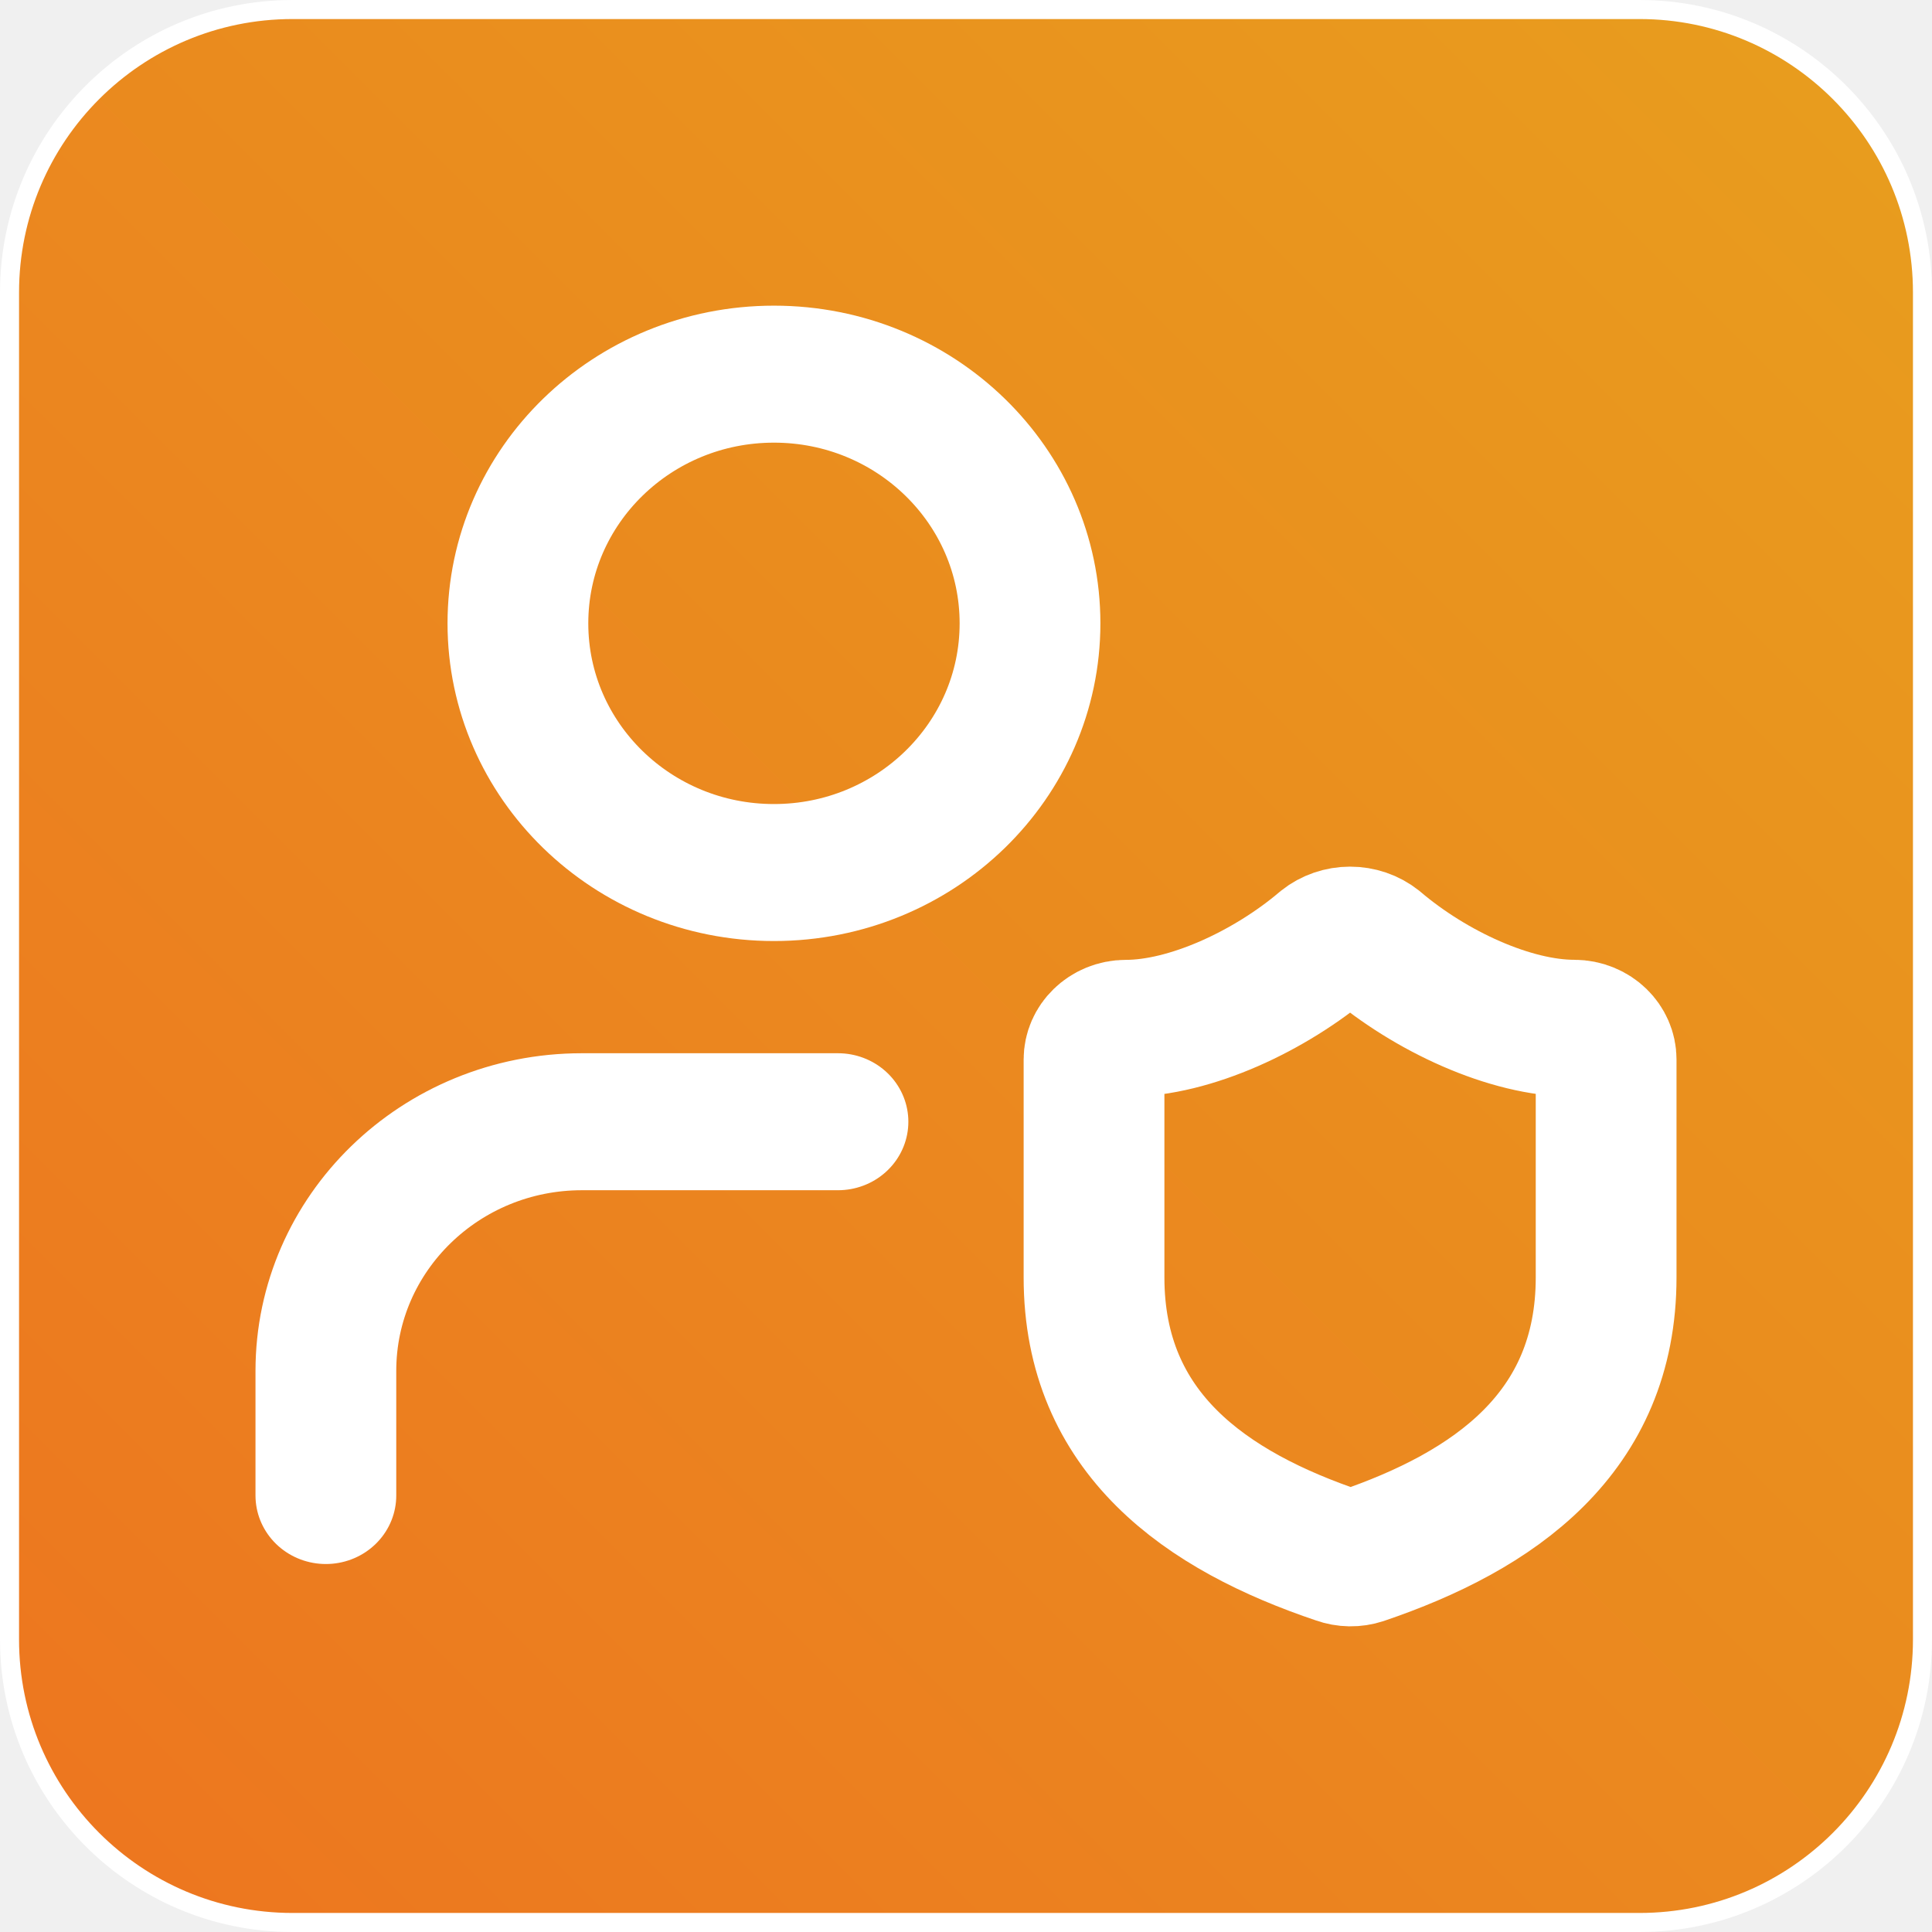
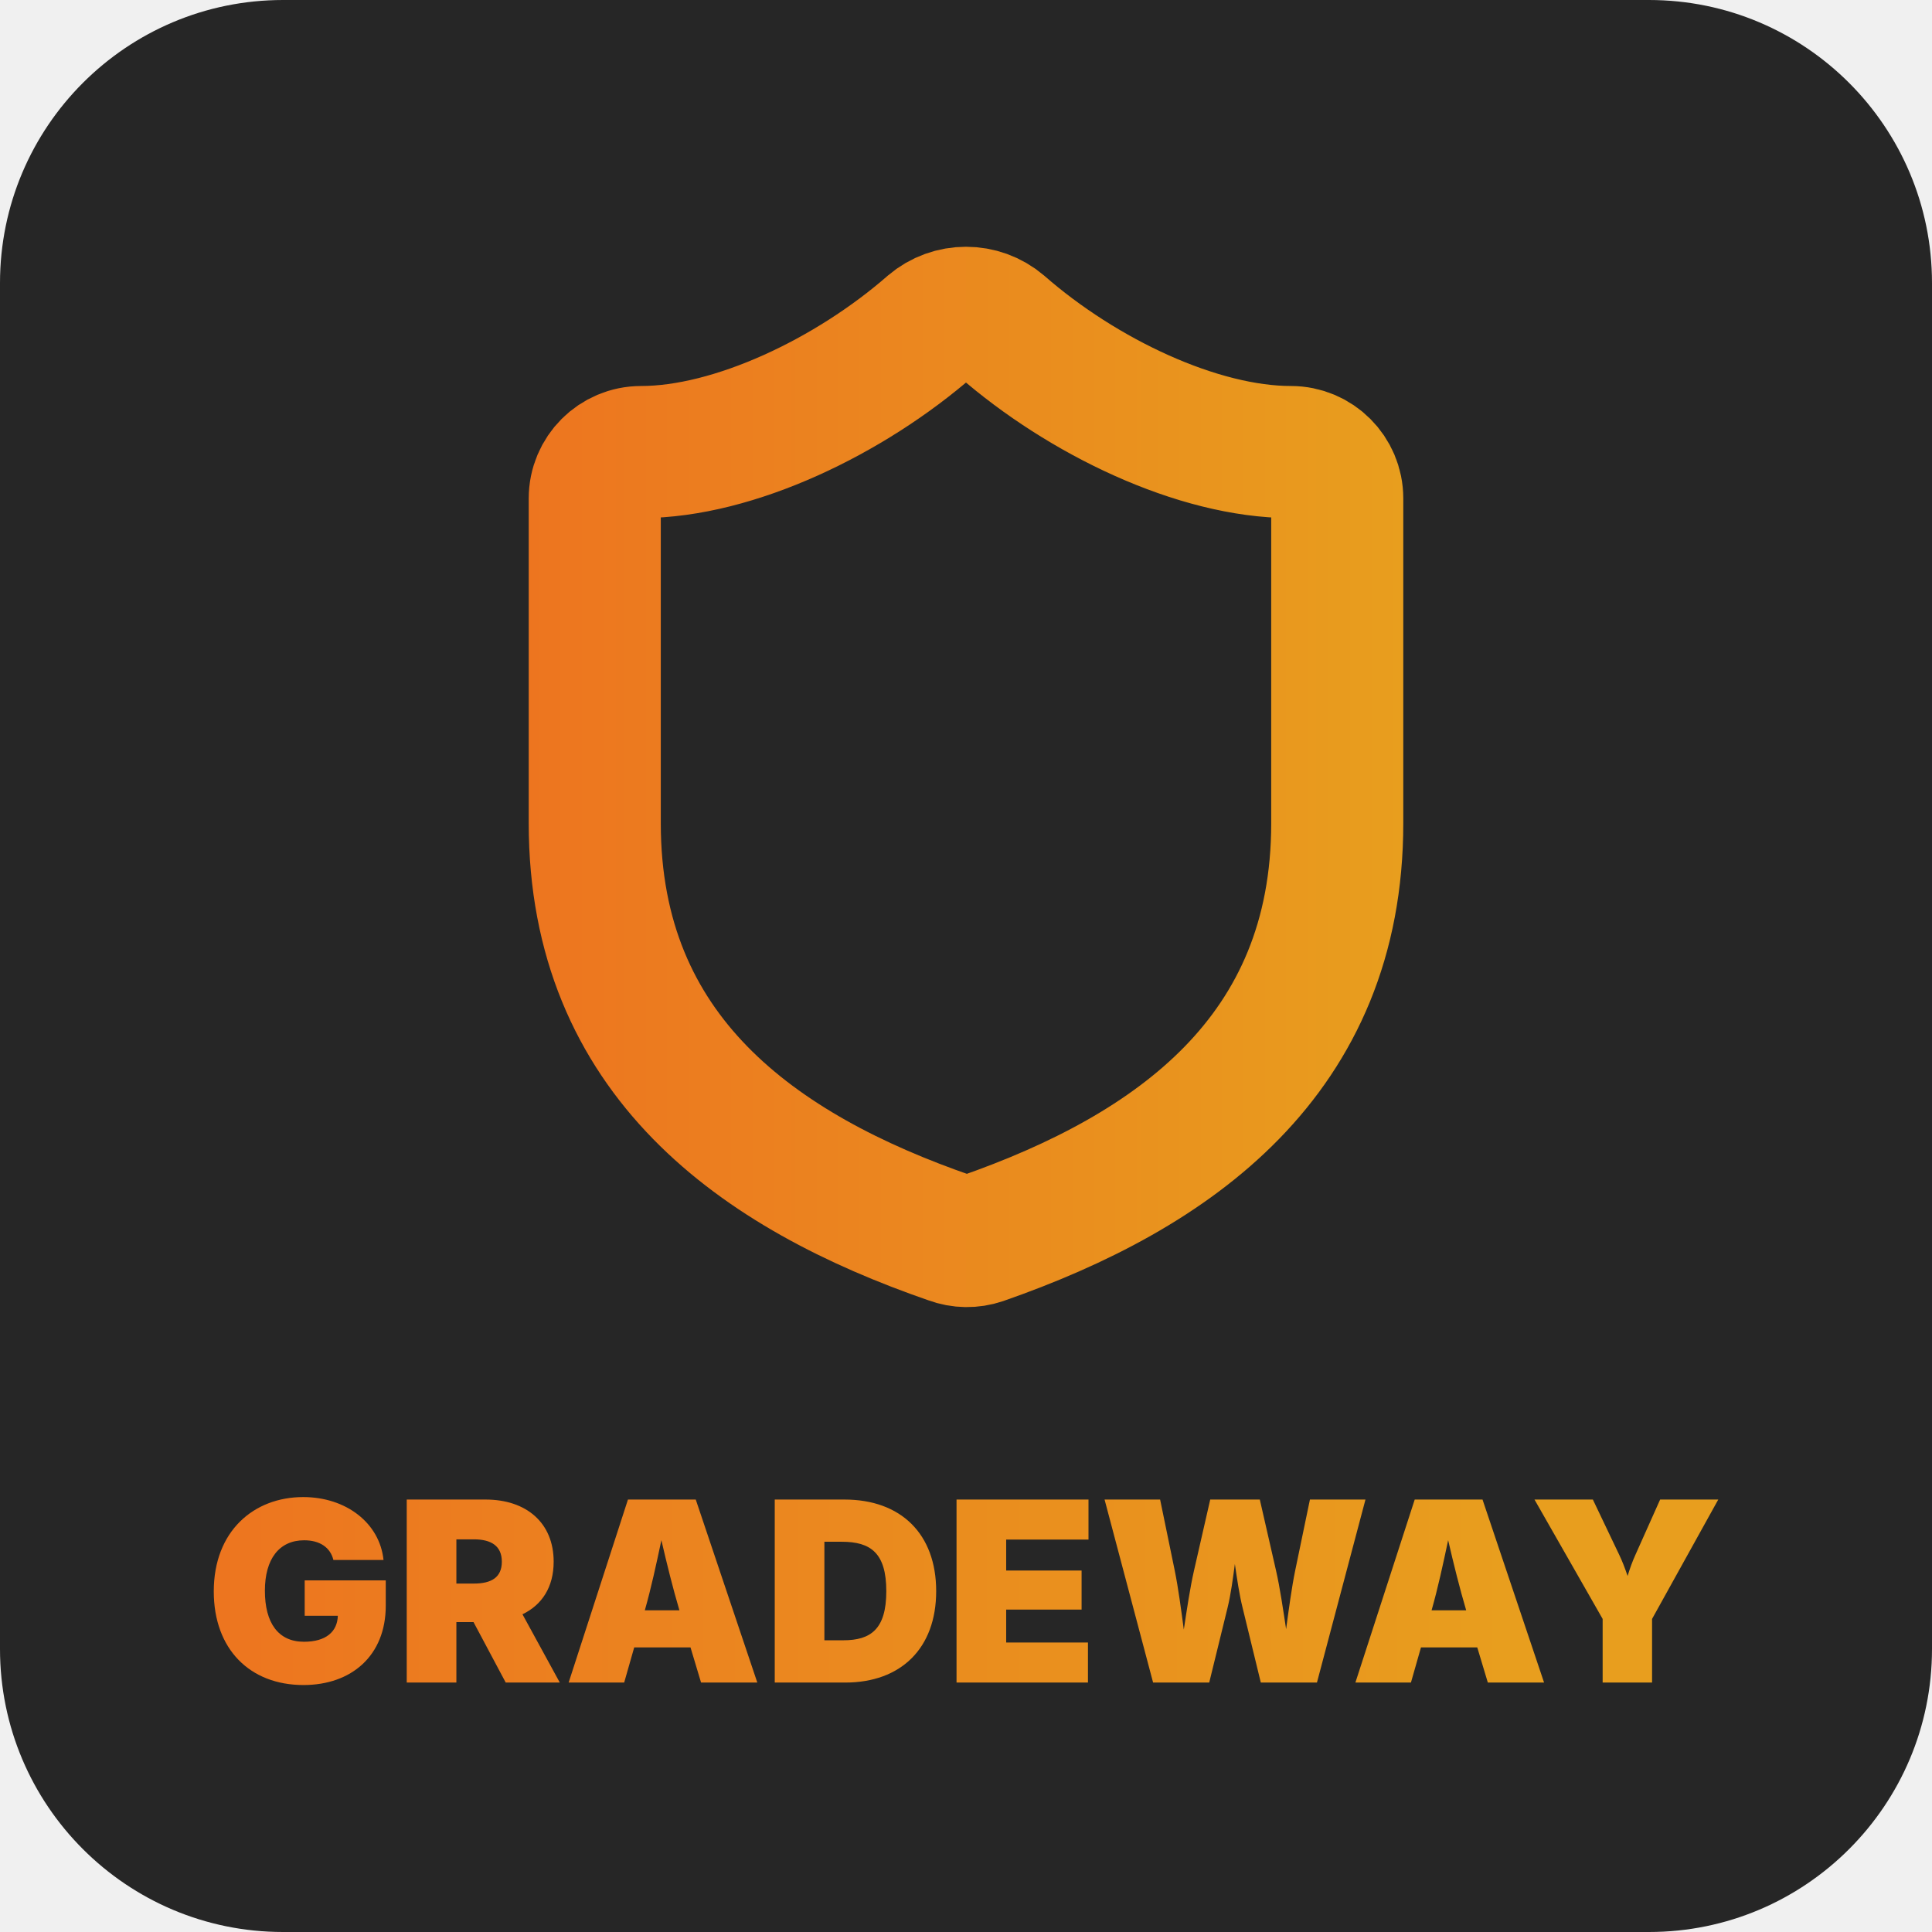
<svg xmlns="http://www.w3.org/2000/svg" xmlns:xlink="http://www.w3.org/1999/xlink" width="512" height="512" viewBox="0 0 512 512" version="1.1" id="svg1" xml:space="preserve">
  <defs id="defs1">
    <linearGradient id="linearGradient1">
-       <stop style="stop-color:#e89e1e;stop-opacity:1;" offset="0" id="stop1" />
-       <stop style="stop-color:#ed751f;stop-opacity:1;" offset="1" id="stop2" />
+       <stop style="stop-color:#ed751f;stop-opacity:1;" offset="0" id="stop1" />
+       <stop style="stop-color:#e89e1e;stop-opacity:1;" offset="1" id="stop2" />
    </linearGradient>
-     <linearGradient xlink:href="#linearGradient1" id="linearGradient2" x1="512" y1="0" x2="0" y2="512" gradientUnits="userSpaceOnUse" gradientTransform="matrix(0.9901418,0,0,0.9901418,2.523701,2.523701)" />
+     <linearGradient id="linearGradient4">
+       <stop style="stop-color:#ed751f;stop-opacity:1;" offset="0" id="stop4" />
+       <stop style="stop-color:#e89e1e;stop-opacity:1;" offset="1" id="stop5" />
+     </linearGradient>
+     <linearGradient xlink:href="#linearGradient4" id="linearGradient5" x1="2.577" y1="12.004" x2="21.423" y2="12.004" gradientUnits="userSpaceOnUse" />
+     <linearGradient xlink:href="#linearGradient4" id="linearGradient6" gradientUnits="userSpaceOnUse" x1="2.577" y1="12.004" x2="21.423" y2="12.004" />
+     <linearGradient xlink:href="#linearGradient1" id="linearGradient2" x1="76.78" y1="612.168" x2="419.782" y2="612.168" gradientUnits="userSpaceOnUse" gradientTransform="translate(-20.12913,-204.7066)" />
  </defs>
  <g id="layer1">
-     <rect style="fill:url(#linearGradient2);stroke:#ffffff;stroke-width:5.047;stroke-dasharray:none;stroke-opacity:1" id="rect1" width="506.953" height="506.953" x="2.524" y="2.524" ry="75" />
-     <g style="fill:none;stroke:#ffffff;stroke-width:2.199;stroke-linecap:round;stroke-linejoin:round;stroke-dasharray:none;stroke-opacity:1" id="g2" transform="matrix(16.96402,0,0,16.50963,52.4317,49.62633)">
-       <path d="M 10,15 H 6 a 4,4 0 0 0 -4,4 v 2" id="path1" style="stroke:#ffffff;stroke-width:2.199;stroke-dasharray:none;stroke-opacity:1" />
-       <path d="m 22,17.5 c 0,2.499 -1.75,3.749 -3.83,4.474 A 0.5,0.5 0 0 1 17.835,21.969 C 15.75,21.249 14,19.999 14,17.499 V 14 a 0.5,0.5 0 0 1 0.5,-0.499 c 1,0 2.25,-0.6 3.12,-1.36 a 0.6,0.6 0 0 1 0.76,-10e-4 c 0.875,0.765 2.12,1.36 3.12,1.36 A 0.5,0.5 0 0 1 22,14 Z" id="path2" style="stroke:#ffffff;stroke-width:2.199;stroke-dasharray:none;stroke-opacity:1" />
-       <circle cx="9" cy="7" r="4" id="circle2" style="stroke:#ffffff;stroke-width:2.199;stroke-dasharray:none;stroke-opacity:1" />
+     <rect style="fill:#262626;fill-opacity:1;stroke:none;stroke-width:60;stroke-dasharray:none" id="rect1" width="512" height="512" x="0" y="0" ry="75" />
+     <g id="g2" transform="translate(-1.296401e-6,14.18391)">
+       <g style="fill:none;stroke:url(#linearGradient5);stroke-width:2.846;stroke-linecap:round;stroke-linejoin:round;stroke-dasharray:none" id="g1" transform="matrix(12.29801,0,0,12.29801,108.4239,44.11969)">
+         <path d="m 20,13 c 0,5 -3.5,7.5 -7.66,8.95 A 1,1 0 0 1 11.67,21.94 C 7.5,20.5 4,18 4,13 V 6 A 1,1 0 0 1 5,5 C 7,5 9.5,3.8 11.24,2.28 a 1.17,1.17 0 0 1 1.52,0 C 14.51,3.81 17,5 19,5 a 1,1 0 0 1 1,1 z" id="path1" style="stroke:url(#linearGradient6);stroke-width:2.846;stroke-dasharray:none;stroke-opacity:1" />
+       </g>
+       <text xml:space="preserve" style="font-style:normal;font-variant:normal;font-weight:900;font-stretch:normal;font-size:66.667px;font-family:Inter;-inkscape-font-specification:'Inter, Heavy';font-variant-ligatures:normal;font-variant-caps:normal;font-variant-numeric:normal;font-variant-east-asian:normal;writing-mode:lr-tb;direction:ltr;fill:url(#linearGradient2);stroke-width:35.004" x="54.372" y="431.713" id="text1">
+         <tspan id="tspan1" x="54.372" y="431.713" style="fill:url(#linearGradient2)">GRADEWAY</tspan>
+       </text>
    </g>
  </g>
</svg>
